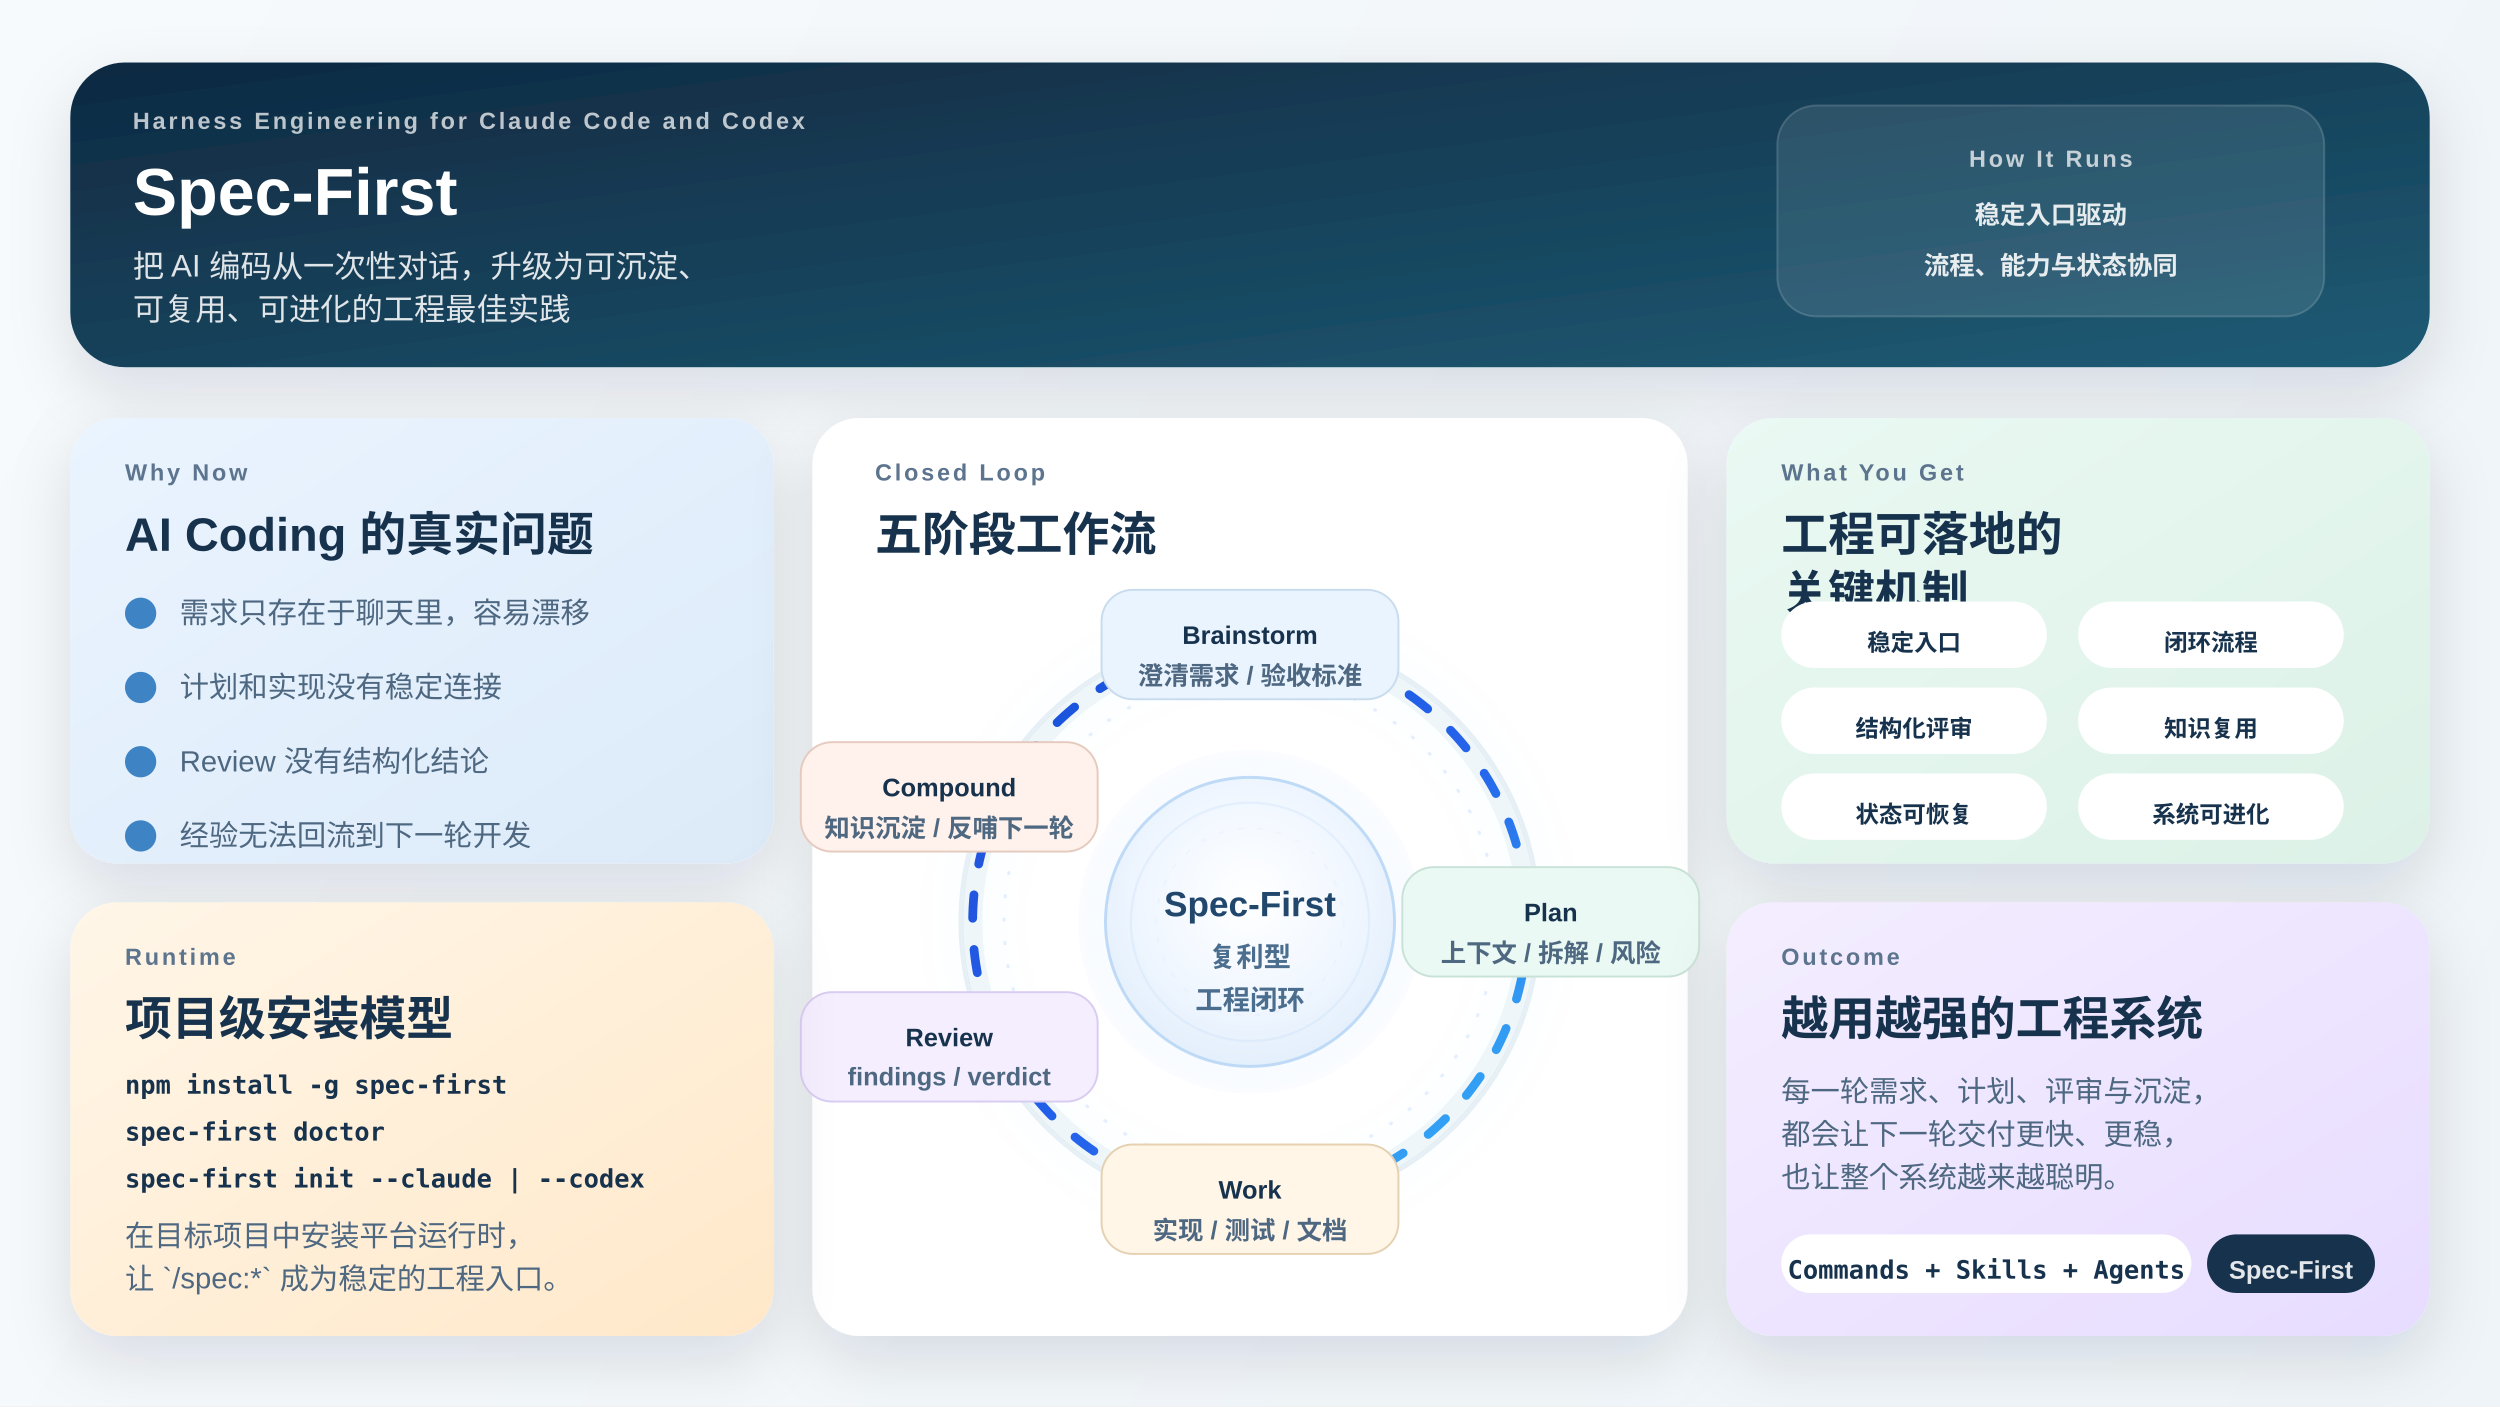
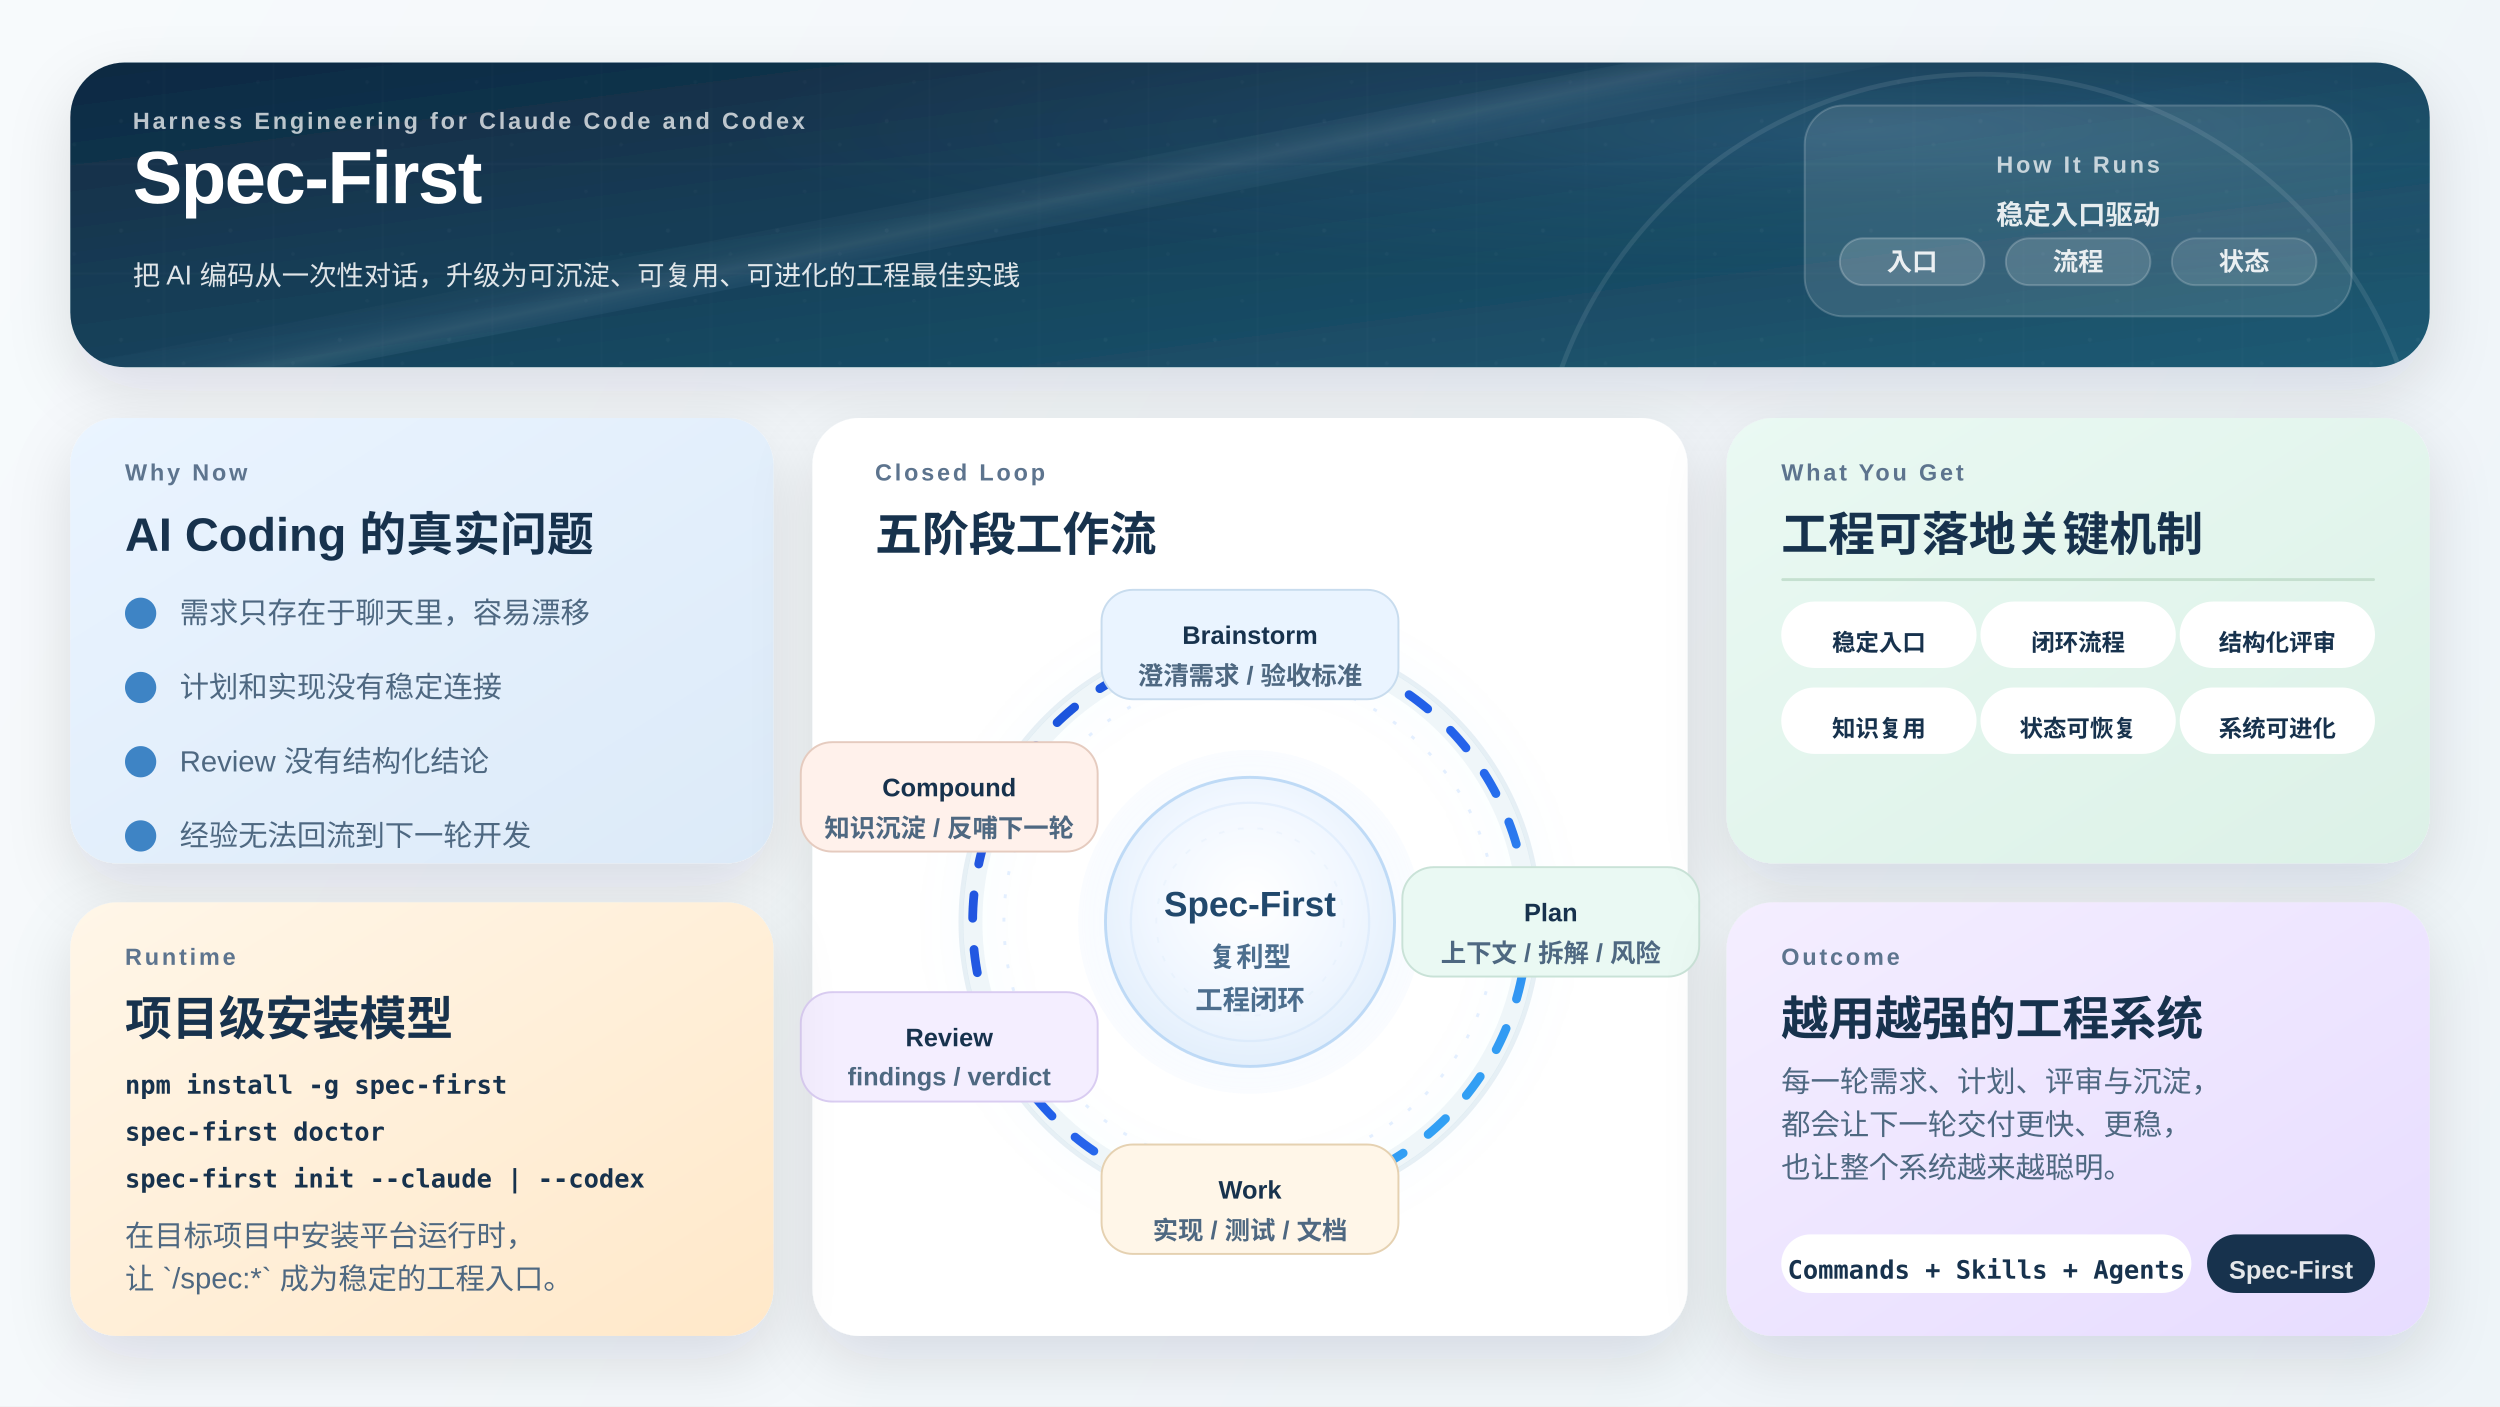
<svg xmlns="http://www.w3.org/2000/svg" viewBox="0 0 1280 720" width="1280" height="720" role="img" aria-labelledby="title desc">
  <defs>
    <linearGradient id="bg" x1="0" y1="0" x2="1280" y2="720" gradientUnits="userSpaceOnUse">
      <stop offset="0" stop-color="#F7FAFC" />
      <stop offset="1" stop-color="#EEF4F8" />
    </linearGradient>
    <linearGradient id="hero" x1="0" y1="0" x2="1" y2="1">
      <stop offset="0" stop-color="#0F2942" />
      <stop offset="1" stop-color="#1E5B74" />
    </linearGradient>
+     <linearGradient id="heroBeam" x1="0" y1="0" x2="1" y2="1">
+       <stop offset="0" stop-color="#FFFFFF" stop-opacity="0" />
+       <stop offset="0.34" stop-color="#CDEBFF" stop-opacity="0.06" />
+       <stop offset="0.5" stop-color="#EAF8FF" stop-opacity="0.14" />
+       <stop offset="0.66" stop-color="#9FD5FF" stop-opacity="0.08" />
+       <stop offset="1" stop-color="#FFFFFF" stop-opacity="0" />
+     </linearGradient>
+     <radialGradient id="heroGlow" cx="76%" cy="22%" r="48%">
+       <stop offset="0" stop-color="#7CCBFF" stop-opacity="0.14" />
+       <stop offset="0.48" stop-color="#7CCBFF" stop-opacity="0.05" />
+       <stop offset="1" stop-color="#7CCBFF" stop-opacity="0" />
+     </radialGradient>
+     <pattern id="heroTexture" width="56" height="56" patternUnits="userSpaceOnUse">
+       <path d="M0 28H56" stroke="#FFFFFF" stroke-opacity="0.025" stroke-width="1" />
+       <path d="M28 0V56" stroke="#FFFFFF" stroke-opacity="0.018" stroke-width="1" />
+       <circle cx="6" cy="6" r="1.05" fill="#FFFFFF" opacity="0.045" />
+       <circle cx="38" cy="18" r="0.95" fill="#FFFFFF" opacity="0.035" />
+       <circle cx="20" cy="42" r="0.95" fill="#FFFFFF" opacity="0.03" />
+     </pattern>
+     <clipPath id="heroClip">
+       <rect x="36" y="32" width="1208" height="156" rx="28" />
+     </clipPath>
    <linearGradient id="cardBlue" x1="0" y1="0" x2="1" y2="1">
      <stop offset="0" stop-color="#EAF4FF" />
      <stop offset="1" stop-color="#DCEAF8" />
    </linearGradient>
    <linearGradient id="cardMint" x1="0" y1="0" x2="1" y2="1">
      <stop offset="0" stop-color="#EAF9F3" />
      <stop offset="1" stop-color="#DCF1E7" />
    </linearGradient>
    <linearGradient id="cardAmber" x1="0" y1="0" x2="1" y2="1">
      <stop offset="0" stop-color="#FFF6E8" />
      <stop offset="1" stop-color="#FFE8C9" />
    </linearGradient>
    <linearGradient id="cardViolet" x1="0" y1="0" x2="1" y2="1">
      <stop offset="0" stop-color="#F4EEFF" />
      <stop offset="1" stop-color="#E7DCFF" />
    </linearGradient>
    <linearGradient id="loopStroke" x1="0" y1="0" x2="1" y2="1">
      <stop offset="0" stop-color="#1D4ED8" />
      <stop offset="0.55" stop-color="#2563EB" />
      <stop offset="1" stop-color="#38BDF8" />
    </linearGradient>
    <radialGradient id="coreFill" cx="50%" cy="42%" r="70%">
      <stop offset="0" stop-color="#FFFFFF" />
      <stop offset="0.5" stop-color="#F1F7FF" />
      <stop offset="1" stop-color="#DCEBFA" />
    </radialGradient>
    <radialGradient id="coreHalo" cx="50%" cy="50%" r="75%">
      <stop offset="0" stop-color="#C7DFFF" stop-opacity="0.48" />
      <stop offset="1" stop-color="#C7DFFF" stop-opacity="0" />
    </radialGradient>
    <filter id="shadow" x="-20%" y="-20%" width="140%" height="150%">
      <feDropShadow dx="0" dy="12" stdDeviation="16" flood-color="#10243B" flood-opacity="0.12" />
    </filter>
    <filter id="glow" x="-40%" y="-40%" width="180%" height="180%">
      <feDropShadow dx="0" dy="0" stdDeviation="8" flood-color="#3B82F6" flood-opacity="0.32" />
      <feDropShadow dx="0" dy="0" stdDeviation="14" flood-color="#38BDF8" flood-opacity="0.18" />
    </filter>
    <style>
-       .h1 { font: 700 34px "Avenir Next", "PingFang SC", "Helvetica Neue", Arial, sans-serif; fill: #fff; }
+       .h1 { font: 800 38px "Avenir Next", "PingFang SC", "Helvetica Neue", Arial, sans-serif; fill: #fff; letter-spacing: -0.02em; }
      .h2 { font: 700 24px "Avenir Next", "PingFang SC", "Helvetica Neue", Arial, sans-serif; fill: #17324d; }
      .eyebrowLight { font: 700 12px "Avenir Next", "PingFang SC", Arial, sans-serif; letter-spacing: 0.12em; fill: rgba(255,255,255,0.72); text-transform: uppercase; }
      .eyebrowDark { font: 700 12px "Avenir Next", "PingFang SC", Arial, sans-serif; letter-spacing: 0.12em; fill: #5D748E; text-transform: uppercase; }
-       .sub { font: 500 16px "Avenir Next", "PingFang SC", "Helvetica Neue", Arial, sans-serif; fill: rgba(255,255,255,0.86); }
+       .sub { font: 500 14px "Avenir Next", "PingFang SC", "Helvetica Neue", Arial, sans-serif; fill: rgba(255,255,255,0.86); }
      .body { font: 500 15px "Avenir Next", "PingFang SC", "Helvetica Neue", Arial, sans-serif; fill: #4E6881; }
      .small { font: 600 13px "Avenir Next", "PingFang SC", "Helvetica Neue", Arial, sans-serif; fill: #4E6881; }
      .mono { font: 700 13px "SFMono-Regular", Menlo, monospace; fill: #17324d; }
      .pill { font: 700 12px "Avenir Next", "PingFang SC", Arial, sans-serif; fill: #17324d; }
      .whiteSmall { font: 600 13px "Avenir Next", "PingFang SC", "Helvetica Neue", Arial, sans-serif; fill: rgba(255,255,255,0.88); }
      .center { text-anchor: middle; dominant-baseline: middle; }
    </style>
  </defs>
  <rect width="1280" height="720" fill="url(#bg)" />
  <g filter="url(#shadow)">
    <rect x="36" y="32" width="1208" height="156" rx="28" fill="url(#hero)" />
  </g>
+   <rect x="36" y="32" width="1208" height="156" rx="28" fill="url(#heroGlow)" />
+   <rect x="36" y="32" width="1208" height="156" rx="28" fill="url(#heroTexture)" opacity="0.7" />
+   <g clip-path="url(#heroClip)">
+     <rect x="-220" y="70" width="1560" height="26" rx="13" fill="url(#heroBeam)" transform="rotate(-11 640 83)" opacity="0.72" />
+     <circle cx="1014" cy="266" r="228" fill="none" stroke="#FFFFFF" stroke-opacity="0.09" stroke-width="2.4" />
+   </g>
  <text x="68" y="66" class="eyebrowLight">Harness Engineering for Claude Code and Codex</text>
-   <text x="68" y="110" class="h1">Spec-First</text>
-   <text x="68" y="142" class="sub">
-     <tspan x="68" dy="0">把 AI 编码从一次性对话，升级为可沉淀、</tspan>
-     <tspan x="68" dy="22">可复用、可进化的工程最佳实践</tspan>
-   </text>
-   <g transform="translate(910 54)">
-     <rect x="0" y="0" width="280" height="108" rx="20" fill="rgba(255,255,255,0.10)" stroke="rgba(255,255,255,0.16)" />
-     <text x="140" y="28" class="eyebrowLight center">How It Runs</text>
-     <text x="140" y="56" class="whiteSmall center">稳定入口驱动</text>
-     <text x="140" y="82" class="whiteSmall center">流程、能力与状态协同</text>
+   <text x="68" y="104" class="h1">Spec-First</text>
+   <text x="68" y="146" class="sub">把 AI 编码从一次性对话，升级为可沉淀、可复用、可进化的工程最佳实践</text>
+   <g transform="translate(924 54)">
+     <rect x="0" y="0" width="280" height="108" rx="20" fill="rgba(255,255,255,0.11)" stroke="rgba(255,255,255,0.18)" />
+     <text x="140" y="31" class="eyebrowLight center">How It Runs</text>
+     <text x="140" y="56" class="whiteSmall center" style="font-size:14px;font-weight:700;">稳定入口驱动</text>
+     <rect x="18" y="68" width="74" height="24" rx="12" fill="rgba(255,255,255,0.16)" stroke="rgba(255,255,255,0.22)" />
+     <text x="55" y="80" class="whiteSmall center">入口</text>
+     <rect x="103" y="68" width="74" height="24" rx="12" fill="rgba(255,255,255,0.14)" stroke="rgba(255,255,255,0.20)" />
+     <text x="140" y="80" class="whiteSmall center">流程</text>
+     <rect x="188" y="68" width="74" height="24" rx="12" fill="rgba(255,255,255,0.12)" stroke="rgba(255,255,255,0.18)" />
+     <text x="225" y="80" class="whiteSmall center">状态</text>
  </g>
  <g filter="url(#shadow)">
    <rect x="36" y="214" width="360" height="228" rx="24" fill="url(#cardBlue)" />
  </g>
  <text x="64" y="246" class="eyebrowDark">Why Now</text>
  <text x="64" y="282" class="h2">AI Coding 的真实问题</text>
  <g transform="translate(64 306)">
    <circle cx="8" cy="8" r="8" fill="#3E84C5" />
    <text x="28" y="13" class="body">需求只存在于聊天里，容易漂移</text>
    <circle cx="8" cy="46" r="8" fill="#3E84C5" />
    <text x="28" y="51" class="body">计划和实现没有稳定连接</text>
    <circle cx="8" cy="84" r="8" fill="#3E84C5" />
    <text x="28" y="89" class="body">Review 没有结构化结论</text>
    <circle cx="8" cy="122" r="8" fill="#3E84C5" />
    <text x="28" y="127" class="body">经验无法回流到下一轮开发</text>
  </g>
  <g filter="url(#shadow)">
    <rect x="416" y="214" width="448" height="470" rx="24" fill="#ffffff" />
  </g>
  <text x="448" y="246" class="eyebrowDark">Closed Loop</text>
  <text x="448" y="282" class="h2">五阶段工作流</text>
  <g transform="translate(640 472)">
    <circle cx="0" cy="0" r="148" fill="none" stroke="#D7E3EC" stroke-width="2.5" opacity="0.55" />
    <circle cx="0" cy="0" r="142" fill="none" stroke="#B8CDE0" stroke-width="10" opacity="0.18" />
    <circle cx="0" cy="0" r="142" fill="none" stroke="url(#loopStroke)" stroke-width="4.5" stroke-linecap="round" stroke-dasharray="12 16" filter="url(#glow)">
      <animate attributeName="stroke-dashoffset" from="0" to="-56" dur="4.2s" repeatCount="indefinite" />
      <animate attributeName="opacity" values="0.82;1;0.82" dur="2.6s" repeatCount="indefinite" />
    </circle>
    <circle cx="0" cy="0" r="126" fill="none" stroke="#BFDBFE" stroke-width="1.5" opacity="0.42" stroke-dasharray="2 10" />
    <g filter="url(#glow)">
      <g>
        <circle cx="0" cy="-142" r="6" fill="#60A5FA" />
        <animateTransform attributeName="transform" type="rotate" from="0 0 0" to="360 0 0" dur="8s" repeatCount="indefinite" />
      </g>
    </g>
    <g>
      <circle cx="0" cy="0" r="88" fill="url(#coreHalo)" opacity="0.58">
        <animate attributeName="r" values="84;90;84" dur="3.2s" repeatCount="indefinite" />
        <animate attributeName="opacity" values="0.42;0.68;0.42" dur="3.2s" repeatCount="indefinite" />
      </circle>
      <circle cx="0" cy="0" r="74" fill="url(#coreFill)" stroke="#B8D7F5" stroke-opacity="0.88" stroke-width="1.5">
        <animate attributeName="opacity" values="0.94;1;0.94" dur="3.2s" repeatCount="indefinite" />
      </circle>
      <circle cx="0" cy="0" r="61" fill="none" stroke="#B8D7F5" stroke-opacity="0.24" stroke-width="1.2">
        <animate attributeName="stroke-opacity" values="0.14;0.32;0.14" dur="3.2s" repeatCount="indefinite" />
      </circle>
      <circle cx="0" cy="0" r="48" fill="none" stroke="#D3E5F8" stroke-opacity="0.22" stroke-width="1" stroke-dasharray="3 7">
        <animate attributeName="stroke-opacity" values="0.08;0.24;0.08" dur="3.2s" repeatCount="indefinite" />
      </circle>
    </g>
    <text x="0" y="-8" class="center" style="font:700 18px 'Avenir Next','PingFang SC','Helvetica Neue',Arial,sans-serif; fill:#21486C;">Spec-First</text>
    <text x="0" y="18" class="center" style="font:700 14px 'Avenir Next','PingFang SC','Helvetica Neue',Arial,sans-serif; fill:#4C6E8E;">复利型</text>
    <text x="0" y="40" class="center" style="font:700 14px 'Avenir Next','PingFang SC','Helvetica Neue',Arial,sans-serif; fill:#4C6E8E;">工程闭环</text>
    <g transform="translate(0 -142)">
      <rect x="-76" y="-28" width="152" height="56" rx="16" fill="#EAF4FF" stroke="#C8DCEE" />
      <text x="0" y="-4" class="small center" style="font-weight:700;fill:#17324d;">Brainstorm</text>
      <text x="0" y="16" class="small center">澄清需求 / 验收标准</text>
    </g>
    <g transform="translate(154 0)">
      <rect x="-76" y="-28" width="152" height="56" rx="16" fill="#EAF9F3" stroke="#C9E2D7" />
      <text x="0" y="-4" class="small center" style="font-weight:700;fill:#17324d;">Plan</text>
      <text x="0" y="16" class="small center">上下文 / 拆解 / 风险</text>
    </g>
    <g transform="translate(0 142)">
      <rect x="-76" y="-28" width="152" height="56" rx="16" fill="#FFF6E8" stroke="#E5D1B1" />
      <text x="0" y="-4" class="small center" style="font-weight:700;fill:#17324d;">Work</text>
      <text x="0" y="16" class="small center">实现 / 测试 / 文档</text>
    </g>
    <g transform="translate(-154 64)">
      <rect x="-76" y="-28" width="152" height="56" rx="16" fill="#F4EEFF" stroke="#D9CCF1" />
      <text x="0" y="-4" class="small center" style="font-weight:700;fill:#17324d;">Review</text>
      <text x="0" y="16" class="small center">findings / verdict</text>
    </g>
    <g transform="translate(-154 -64)">
      <rect x="-76" y="-28" width="152" height="56" rx="16" fill="#FFF1EB" stroke="#E5CBBF" />
      <text x="0" y="-4" class="small center" style="font-weight:700;fill:#17324d;">Compound</text>
      <text x="0" y="16" class="small center">知识沉淀 / 反哺下一轮</text>
    </g>
  </g>
  <g filter="url(#shadow)">
    <rect x="884" y="214" width="360" height="228" rx="24" fill="url(#cardMint)" />
  </g>
  <text x="912" y="246" class="eyebrowDark">What You Get</text>
-   <text x="912" y="282" class="h2">工程可落地的</text>
-   <text x="912" y="312" class="h2">关键机制</text>
+   <text x="912" y="282" class="h2">工程可落地关键机制</text>
+   <rect x="912" y="296" width="304" height="1.5" rx="0.75" fill="#BFDCCA" opacity="0.85" />
  <g transform="translate(912 308)">
-     <rect x="0" y="0" width="136" height="34" rx="17" fill="#ffffff" />
-     <text x="68" y="21" class="pill center">稳定入口</text>
-     <rect x="152" y="0" width="136" height="34" rx="17" fill="#ffffff" />
-     <text x="220" y="21" class="pill center">闭环流程</text>
-     <rect x="0" y="44" width="136" height="34" rx="17" fill="#ffffff" />
-     <text x="68" y="65" class="pill center">结构化评审</text>
-     <rect x="152" y="44" width="136" height="34" rx="17" fill="#ffffff" />
-     <text x="220" y="65" class="pill center">知识复用</text>
-     <rect x="0" y="88" width="136" height="34" rx="17" fill="#ffffff" />
-     <text x="68" y="109" class="pill center">状态可恢复</text>
-     <rect x="152" y="88" width="136" height="34" rx="17" fill="#ffffff" />
-     <text x="220" y="109" class="pill center">系统可进化</text>
+     <rect x="0" y="0" width="100" height="34" rx="17" fill="#ffffff" />
+     <text x="50" y="21" class="pill center">稳定入口</text>
+     <rect x="102" y="0" width="100" height="34" rx="17" fill="#ffffff" />
+     <text x="152" y="21" class="pill center">闭环流程</text>
+     <rect x="204" y="0" width="100" height="34" rx="17" fill="#ffffff" />
+     <text x="254" y="21" class="pill center">结构化评审</text>
+     <rect x="0" y="44" width="100" height="34" rx="17" fill="#ffffff" />
+     <text x="50" y="65" class="pill center">知识复用</text>
+     <rect x="102" y="44" width="100" height="34" rx="17" fill="#ffffff" />
+     <text x="152" y="65" class="pill center">状态可恢复</text>
+     <rect x="204" y="44" width="100" height="34" rx="17" fill="#ffffff" />
+     <text x="254" y="65" class="pill center">系统可进化</text>
  </g>
  <g filter="url(#shadow)">
    <rect x="36" y="462" width="360" height="222" rx="24" fill="url(#cardAmber)" />
  </g>
  <text x="64" y="494" class="eyebrowDark">Runtime</text>
  <text x="64" y="530" class="h2">项目级安装模型</text>
  <text x="64" y="560" class="mono">npm install -g spec-first</text>
  <text x="64" y="584" class="mono">spec-first doctor</text>
  <text x="64" y="608" class="mono">spec-first init --claude | --codex</text>
  <text x="64" y="638" class="body">
    <tspan x="64" dy="0">在目标项目中安装平台运行时，</tspan>
    <tspan x="64" dy="22">让 `/spec:*` 成为稳定的工程入口。</tspan>
  </text>
  <g filter="url(#shadow)">
    <rect x="884" y="462" width="360" height="222" rx="24" fill="url(#cardViolet)" />
  </g>
  <text x="912" y="494" class="eyebrowDark">Outcome</text>
  <text x="912" y="530" class="h2">越用越强的工程系统</text>
-   <text x="912" y="564" class="body">
+   <text x="912" y="559" class="body">
    <tspan x="912" dy="0">每一轮需求、计划、评审与沉淀，</tspan>
    <tspan x="912" dy="22">都会让下一轮交付更快、更稳，</tspan>
    <tspan x="912" dy="22">也让整个系统越来越聪明。</tspan>
  </text>
  <rect x="912" y="632" width="210" height="30" rx="15" fill="#fff" />
  <text x="1017" y="651" class="mono center">Commands + Skills + Agents</text>
  <rect x="1130" y="632" width="86" height="30" rx="15" fill="#17324d" />
  <text x="1173" y="651" class="whiteSmall center" style="font-weight:700;">Spec-First</text>
</svg>
